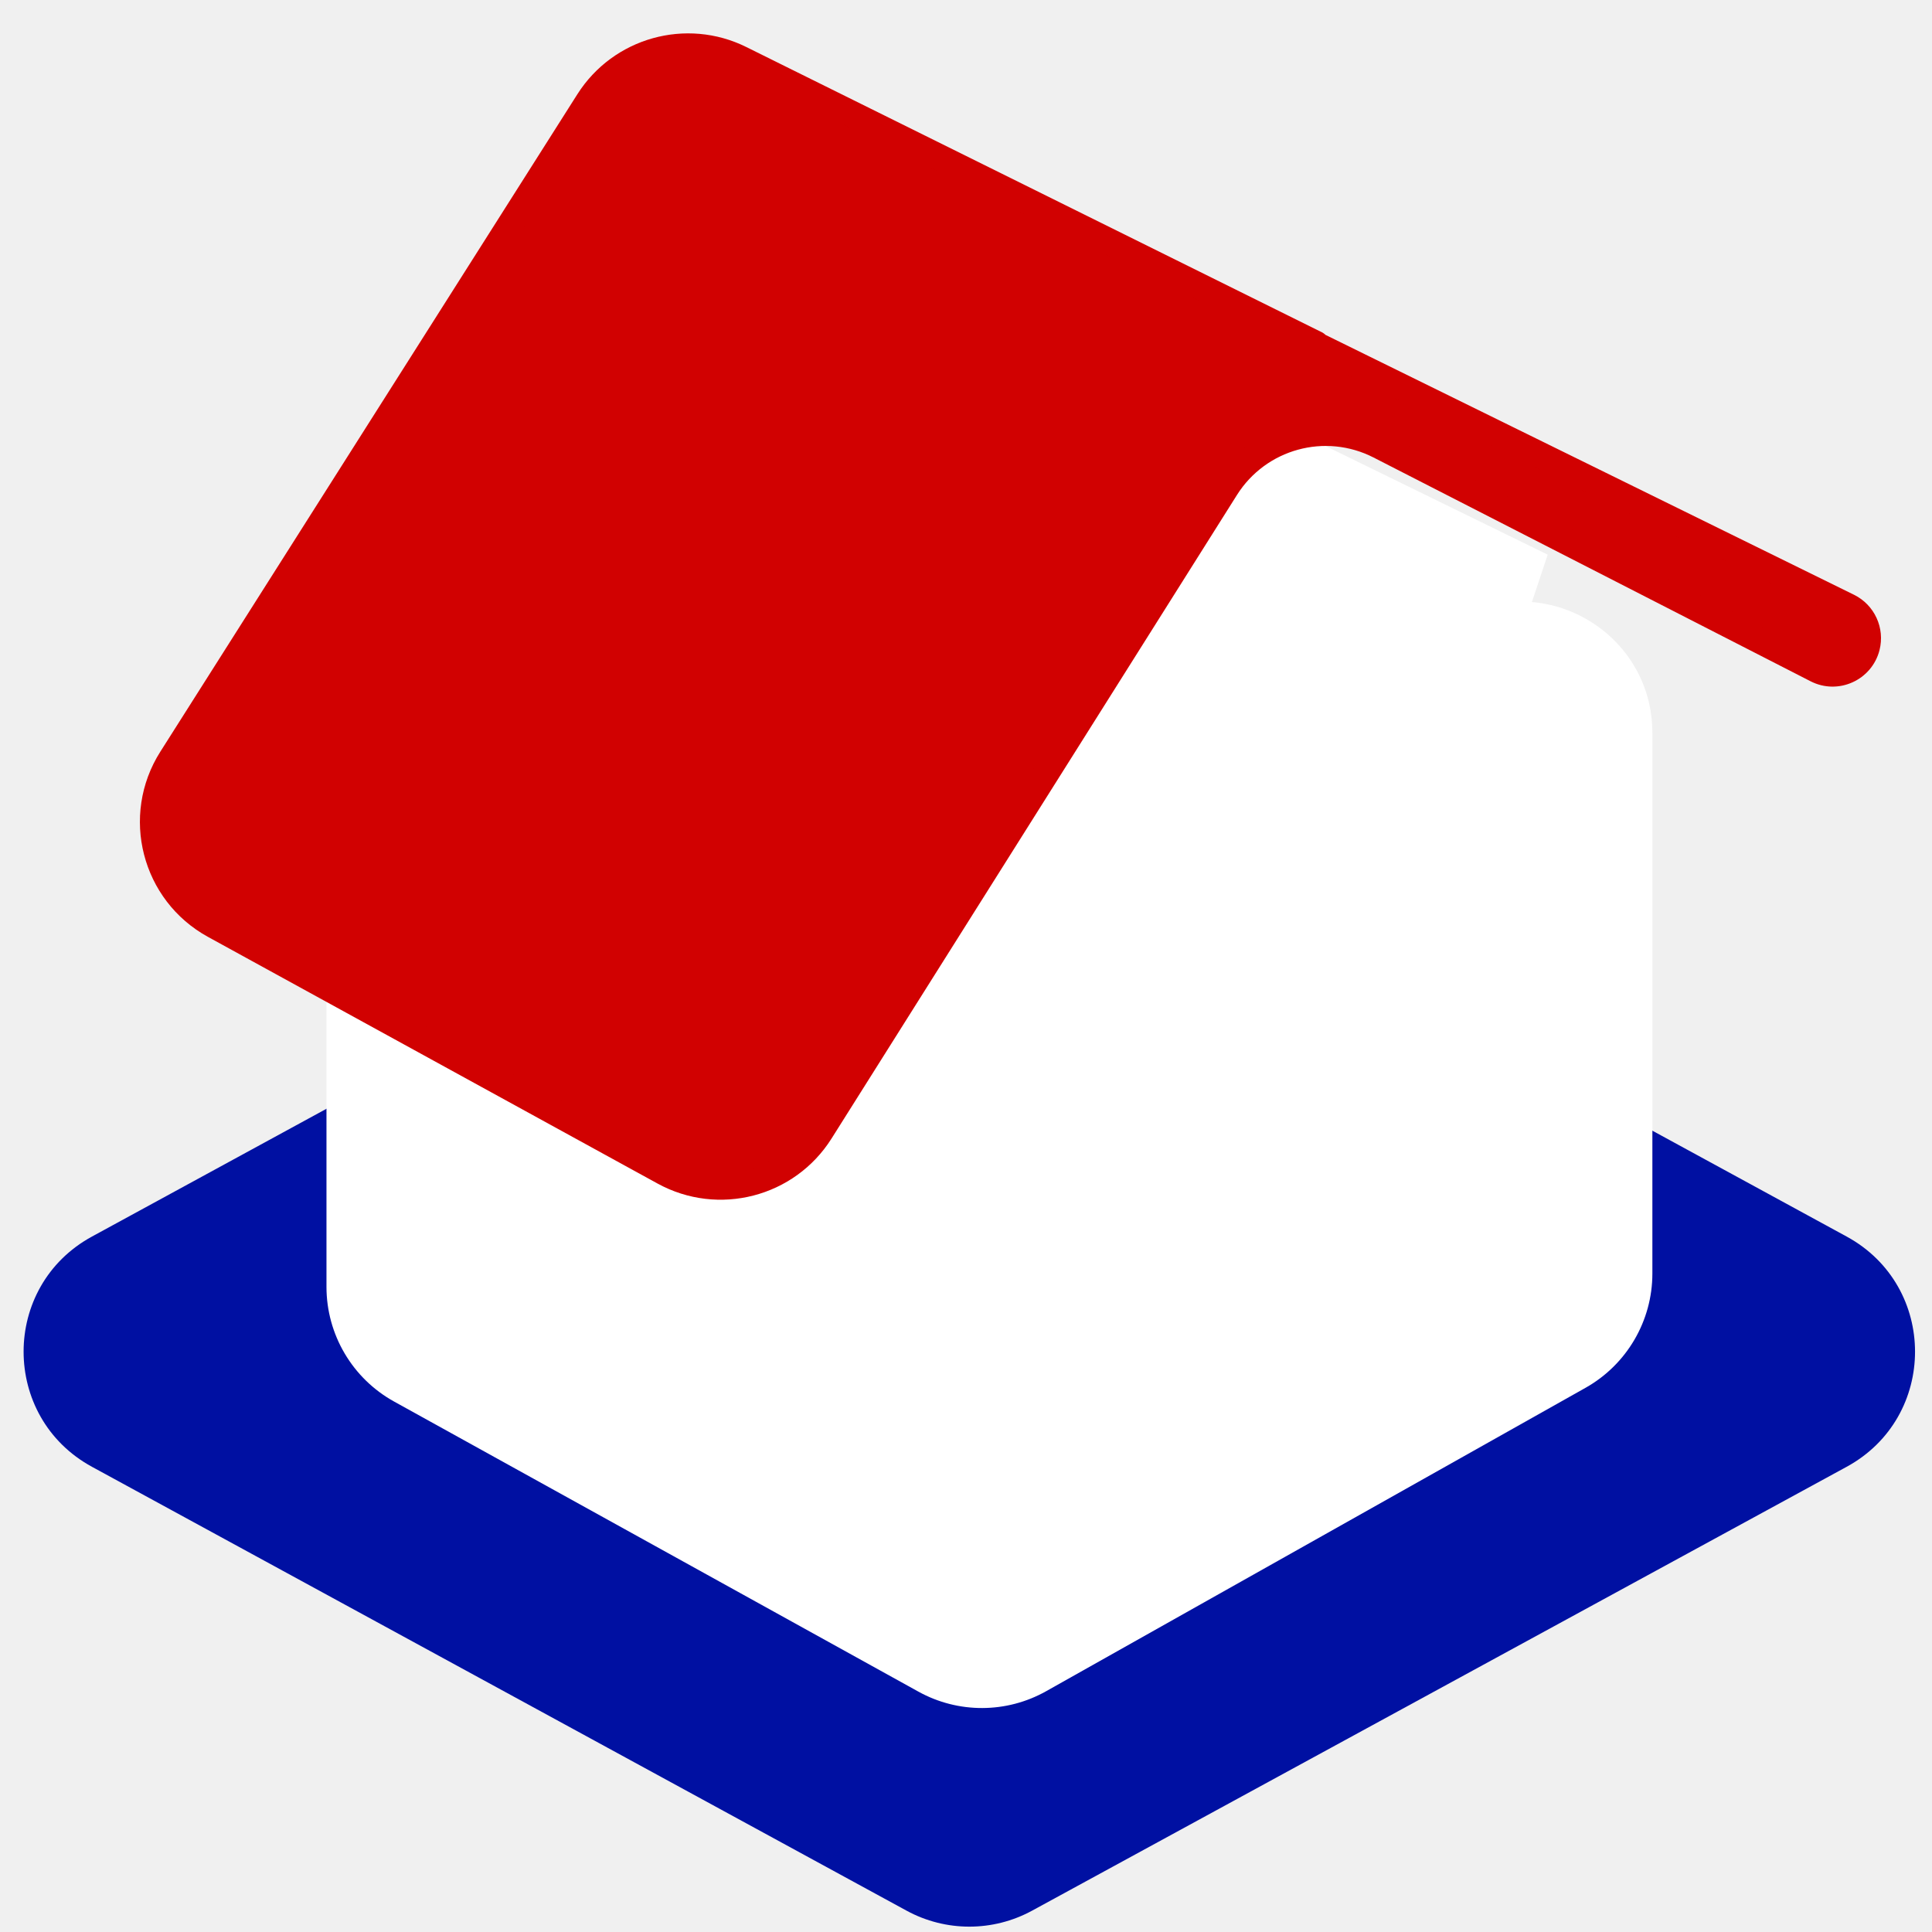
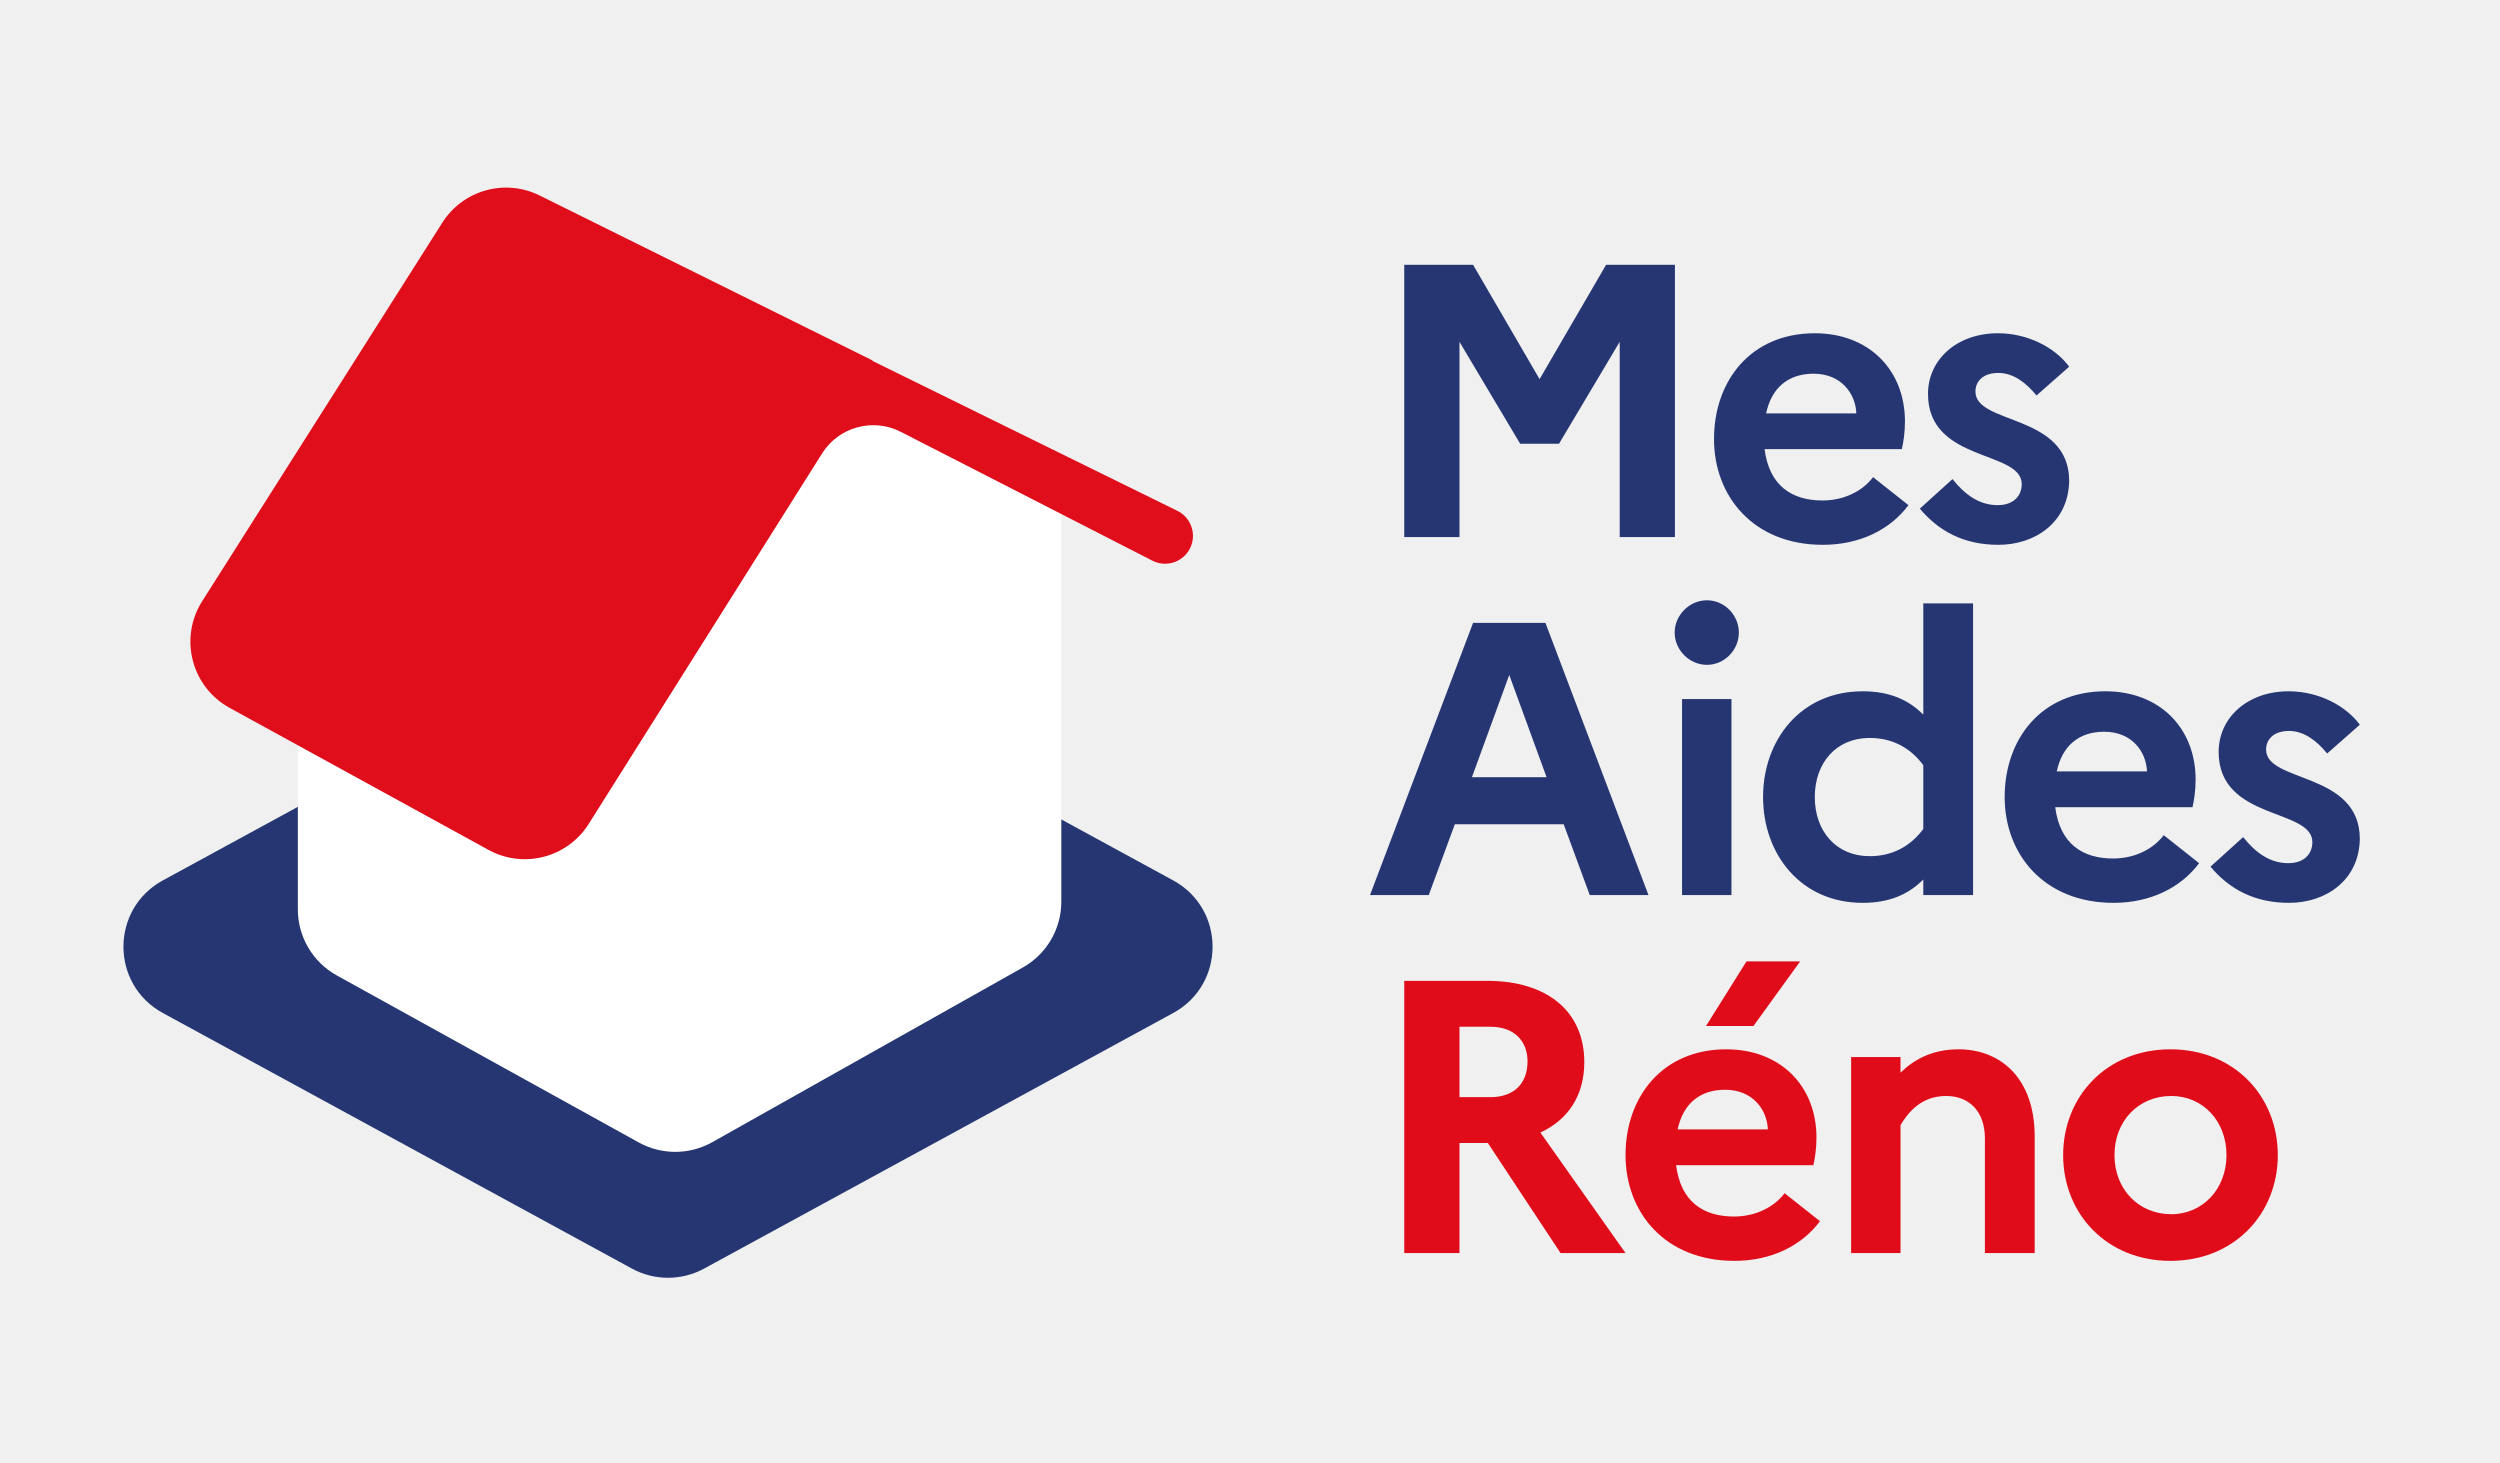
- <svg xmlns="http://www.w3.org/2000/svg" width="56" height="56" viewBox="0 0 56 56" fill="none">
-   <path d="M26.278 22.976C27.412 22.359 28.781 22.359 29.915 22.976L53.526 35.842C56.169 37.282 56.169 41.076 53.526 42.516L29.915 55.382C28.781 55.999 27.412 55.999 26.278 55.382L2.666 42.516C0.024 41.076 0.023 37.282 2.666 35.842L26.278 22.976Z" fill="#0010A2" />
-   <path fill-rule="evenodd" clip-rule="evenodd" d="M26.675 24.423C27.8 25.022 29.15 25.017 30.27 24.41L42.284 17.902C44.817 16.53 47.895 18.364 47.895 21.244V36.913C47.895 38.286 47.154 39.553 45.958 40.226L30.324 49.02C29.176 49.666 27.774 49.671 26.621 49.033L11.424 40.625C10.214 39.956 9.463 38.682 9.463 37.3V21.594C9.463 18.727 12.517 16.892 15.048 18.238L26.675 24.423Z" fill="white" />
-   <path d="M28.274 26.595L43.647 19.718L44.861 16.077L35.758 11.627L28.274 15.672V26.595Z" fill="white" />
-   <path fill-rule="evenodd" clip-rule="evenodd" d="M38.152 9.986C38.155 9.981 38.153 9.975 38.148 9.972L21.463 1.704C19.895 0.927 17.994 1.458 17.056 2.936L4.968 21.992C3.91 23.659 4.48 25.873 6.211 26.823L19.243 33.972C20.829 34.842 22.818 34.327 23.782 32.797L35.533 14.144C36.477 12.645 38.409 12.115 39.986 12.923L52.653 19.408C53.236 19.707 53.947 19.387 54.11 18.752C54.23 18.283 54.005 17.794 53.57 17.58L38.156 10C38.151 9.997 38.149 9.991 38.152 9.986Z" fill="#D10101" />
-   <path fill-rule="evenodd" clip-rule="evenodd" d="M16.735 2.732C17.777 1.091 19.89 0.5 21.632 1.363L38.317 9.632C38.357 9.652 38.392 9.677 38.421 9.707L53.738 17.239C54.334 17.532 54.643 18.203 54.478 18.847C54.254 19.718 53.28 20.157 52.48 19.747L39.813 13.261C38.411 12.543 36.694 13.014 35.854 14.347L24.104 32.999C23.033 34.7 20.823 35.272 19.06 34.306L6.028 27.156C4.105 26.101 3.472 23.641 4.647 21.788L16.735 2.732ZM21.295 2.044C19.901 1.353 18.21 1.826 17.377 3.14L5.289 22.196C4.348 23.678 4.855 25.646 6.394 26.49L19.426 33.639C20.836 34.412 22.604 33.955 23.461 32.594L35.211 13.941C36.26 12.276 38.407 11.687 40.159 12.584L52.826 19.07C53.193 19.258 53.639 19.057 53.742 18.658C53.817 18.363 53.676 18.055 53.403 17.921L37.988 10.341C37.948 10.321 37.912 10.295 37.883 10.265L21.295 2.044Z" fill="#D10101" />
+ <svg xmlns="http://www.w3.org/2000/svg" width="405" height="237" viewBox="0 0 405 237" fill="none" version="1.1" id="svg162">
+   <defs id="defs166" />
+   <path d="M102.366 101.223C106.014 99.236 110.422 99.236 114.07 101.223L190.057 142.626C198.562 147.261 198.562 159.472 190.057 164.106L114.07 205.509C110.422 207.497 106.014 207.497 102.366 205.509L26.379 164.106C17.874 159.472 17.874 147.261 26.379 142.626L102.366 101.223Z" fill="#253672" id="path148" />
+   <path fill-rule="evenodd" clip-rule="evenodd" d="M78.211 85.371C81.831 87.296 87.384 83.562 90.989 81.609L133.109 64.123C141.259 59.709 171.933 72.79 171.933 82.058V146.073C171.933 150.492 169.55 154.567 165.699 156.733L115.388 185.033C111.691 187.112 107.182 187.128 103.471 185.075L54.561 158.019C50.667 155.865 48.251 151.766 48.251 147.317V96.772C48.251 87.545 68.172 81.037 76.318 85.371H78.211Z" fill="white" id="path150" />
+   <path d="M108.79 112.866L158.263 90.734L162.169 79.016L132.875 64.695L108.79 77.715V112.866Z" fill="white" id="path152" />
+   <path fill-rule="evenodd" clip-rule="evenodd" d="M140.579 59.417C140.589 59.401 140.583 59.38 140.566 59.372L86.871 32.762C81.825 30.261 75.705 31.972 72.688 36.728L33.785 98.054C30.381 103.419 32.215 110.545 37.786 113.601L79.726 136.609C84.83 139.408 91.231 137.75 94.334 132.825L132.15 72.797C135.188 67.974 141.406 66.269 146.48 68.867L187.245 89.739C189.123 90.701 191.409 89.672 191.934 87.628C192.321 86.118 191.597 84.543 190.198 83.855L140.591 59.461C140.575 59.453 140.569 59.432 140.579 59.417Z" fill="#E00D1B" id="path154" />
+   <path fill-rule="evenodd" clip-rule="evenodd" d="M71.655 36.073C75.007 30.789 81.807 28.887 87.414 31.666L141.11 58.276C141.238 58.34 141.35 58.422 141.444 58.518L190.738 82.758C192.656 83.701 193.65 85.861 193.118 87.932C192.399 90.735 189.264 92.147 186.688 90.828L145.922 69.955C141.412 67.646 135.885 69.162 133.184 73.449L95.369 133.477C91.921 138.95 84.809 140.792 79.138 137.681L37.198 114.673C31.007 111.278 28.97 103.361 32.752 97.398L71.655 36.073ZM86.328 33.858C81.843 31.635 76.403 33.156 73.721 37.383L34.818 98.709C31.792 103.478 33.422 109.812 38.374 112.529L80.314 135.536C84.851 138.025 90.541 136.551 93.299 132.173L131.115 72.145C134.491 66.786 141.4 64.891 147.037 67.778L187.803 88.651C188.983 89.255 190.419 88.608 190.749 87.324C190.993 86.375 190.537 85.385 189.658 84.953L140.052 60.559C139.921 60.495 139.807 60.411 139.711 60.314L86.328 33.858Z" fill="#E00D1B" id="path156" />
+   <path d="M227.489 87V42.9H238.64L249.413 61.422L260.186 42.9H271.337V87H262.391V55.374L252.563 71.88H246.263L236.435 55.374V87H227.489ZM309.17 81.834C306.209 85.803 301.295 88.26 295.31 88.26C284.033 88.26 277.67 80.385 277.67 71.124C277.67 61.737 283.592 53.988 293.987 53.988C302.807 53.988 308.603 59.973 308.603 68.289C308.603 70.053 308.351 71.691 308.099 72.762H285.86C286.616 78.684 290.27 81.078 295.247 81.078C298.712 81.078 301.736 79.566 303.437 77.298L309.17 81.834ZM293.798 60.54C289.703 60.54 286.994 62.808 286.112 66.966H300.728C300.602 63.753 298.271 60.54 293.798 60.54ZM311.014 82.401L316.306 77.613C318.259 80.07 320.59 81.834 323.614 81.834C326.197 81.834 327.52 80.322 327.52 78.432C327.52 72.888 312.337 74.967 312.337 63.816C312.337 58.209 317.062 53.988 323.677 53.988C328.528 53.988 332.938 56.319 335.206 59.406L329.914 64.068C328.276 62.052 326.197 60.414 323.74 60.414C321.22 60.414 320.023 61.8 320.023 63.438C320.023 68.856 335.206 66.966 335.206 77.928C335.08 84.606 329.725 88.26 323.74 88.26C318.07 88.26 314.038 85.992 311.014 82.401ZM221.945 145L238.64 100.9H250.358L267.053 145H257.54L253.319 133.534H235.679L231.458 145H221.945ZM238.451 125.911H250.547L244.499 109.342L238.451 125.911ZM276.526 107.704C273.691 107.704 271.297 105.31 271.297 102.475C271.297 99.64 273.691 97.246 276.526 97.246C279.361 97.246 281.692 99.64 281.692 102.475C281.692 105.31 279.361 107.704 276.526 107.704ZM272.494 145V113.248H280.495V145H272.494ZM285.617 129.124C285.617 119.863 291.728 111.988 301.745 111.988C306.029 111.988 309.116 113.311 311.573 115.768V97.75H319.637V145H311.573V142.48C309.116 144.937 306.029 146.26 301.745 146.26C291.728 146.26 285.617 138.385 285.617 129.124ZM293.996 129.124C293.996 134.668 297.461 138.7 302.879 138.7C306.47 138.7 309.431 137.188 311.573 134.29V123.958C309.431 121.06 306.47 119.548 302.879 119.548C297.461 119.548 293.996 123.58 293.996 129.124ZM356.256 139.834C353.295 143.803 348.381 146.26 342.396 146.26C331.119 146.26 324.756 138.385 324.756 129.124C324.756 119.737 330.678 111.988 341.073 111.988C349.893 111.988 355.689 117.973 355.689 126.289C355.689 128.053 355.437 129.691 355.185 130.762H332.946C333.702 136.684 337.356 139.078 342.333 139.078C345.798 139.078 348.822 137.566 350.523 135.298L356.256 139.834ZM340.884 118.54C336.789 118.54 334.08 120.808 333.198 124.966H347.814C347.688 121.753 345.357 118.54 340.884 118.54ZM358.099 140.401L363.391 135.613C365.344 138.07 367.675 139.834 370.699 139.834C373.282 139.834 374.605 138.322 374.605 136.432C374.605 130.888 359.422 132.967 359.422 121.816C359.422 116.209 364.147 111.988 370.762 111.988C375.613 111.988 380.023 114.319 382.291 117.406L376.999 122.068C375.361 120.052 373.282 118.414 370.825 118.414C368.305 118.414 367.108 119.8 367.108 121.438C367.108 126.856 382.291 124.966 382.291 135.928C382.165 142.606 376.81 146.26 370.825 146.26C365.155 146.26 361.123 143.992 358.099 140.401Z" fill="#253672" id="path158" />
+   <path d="M227.489 203V158.9H240.971C250.673 158.9 256.658 163.877 256.658 172.067C256.658 177.422 254.075 181.391 249.539 183.47L263.336 203H252.815L241.034 185.171H236.435V203H227.489ZM241.475 166.334H236.435V177.737H241.475C245.255 177.737 247.46 175.532 247.46 171.941C247.46 168.602 245.255 166.334 241.475 166.334ZM284.063 166.208H276.377L282.929 155.75H291.623L284.063 166.208ZM294.836 197.834C291.875 201.803 286.961 204.26 280.976 204.26C269.699 204.26 263.336 196.385 263.336 187.124C263.336 177.737 269.258 169.988 279.653 169.988C288.473 169.988 294.269 175.973 294.269 184.289C294.269 186.053 294.017 187.691 293.765 188.762H271.526C272.282 194.684 275.936 197.078 280.913 197.078C284.378 197.078 287.402 195.566 289.103 193.298L294.836 197.834ZM279.464 176.54C275.369 176.54 272.66 178.808 271.778 182.966H286.394C286.268 179.753 283.937 176.54 279.464 176.54ZM299.882 203V171.248H307.883V173.768C310.088 171.626 313.049 169.988 317.27 169.988C324.137 169.988 329.618 174.713 329.618 184.1V203H321.554V184.415C321.554 180.194 319.16 177.548 315.254 177.548C311.222 177.548 309.08 180.257 307.883 182.273V203H299.882ZM351.618 169.988C361.95 169.988 369.006 177.611 369.006 187.124C369.006 196.637 361.95 204.26 351.618 204.26C341.286 204.26 334.23 196.637 334.23 187.124C334.23 177.611 341.286 169.988 351.618 169.988ZM351.744 196.7C356.847 196.7 360.69 192.605 360.69 187.124C360.69 181.58 356.847 177.548 351.744 177.548C346.452 177.548 342.546 181.58 342.546 187.124C342.546 192.668 346.452 196.7 351.744 196.7Z" fill="#E10C1A" id="path160" />
</svg>
